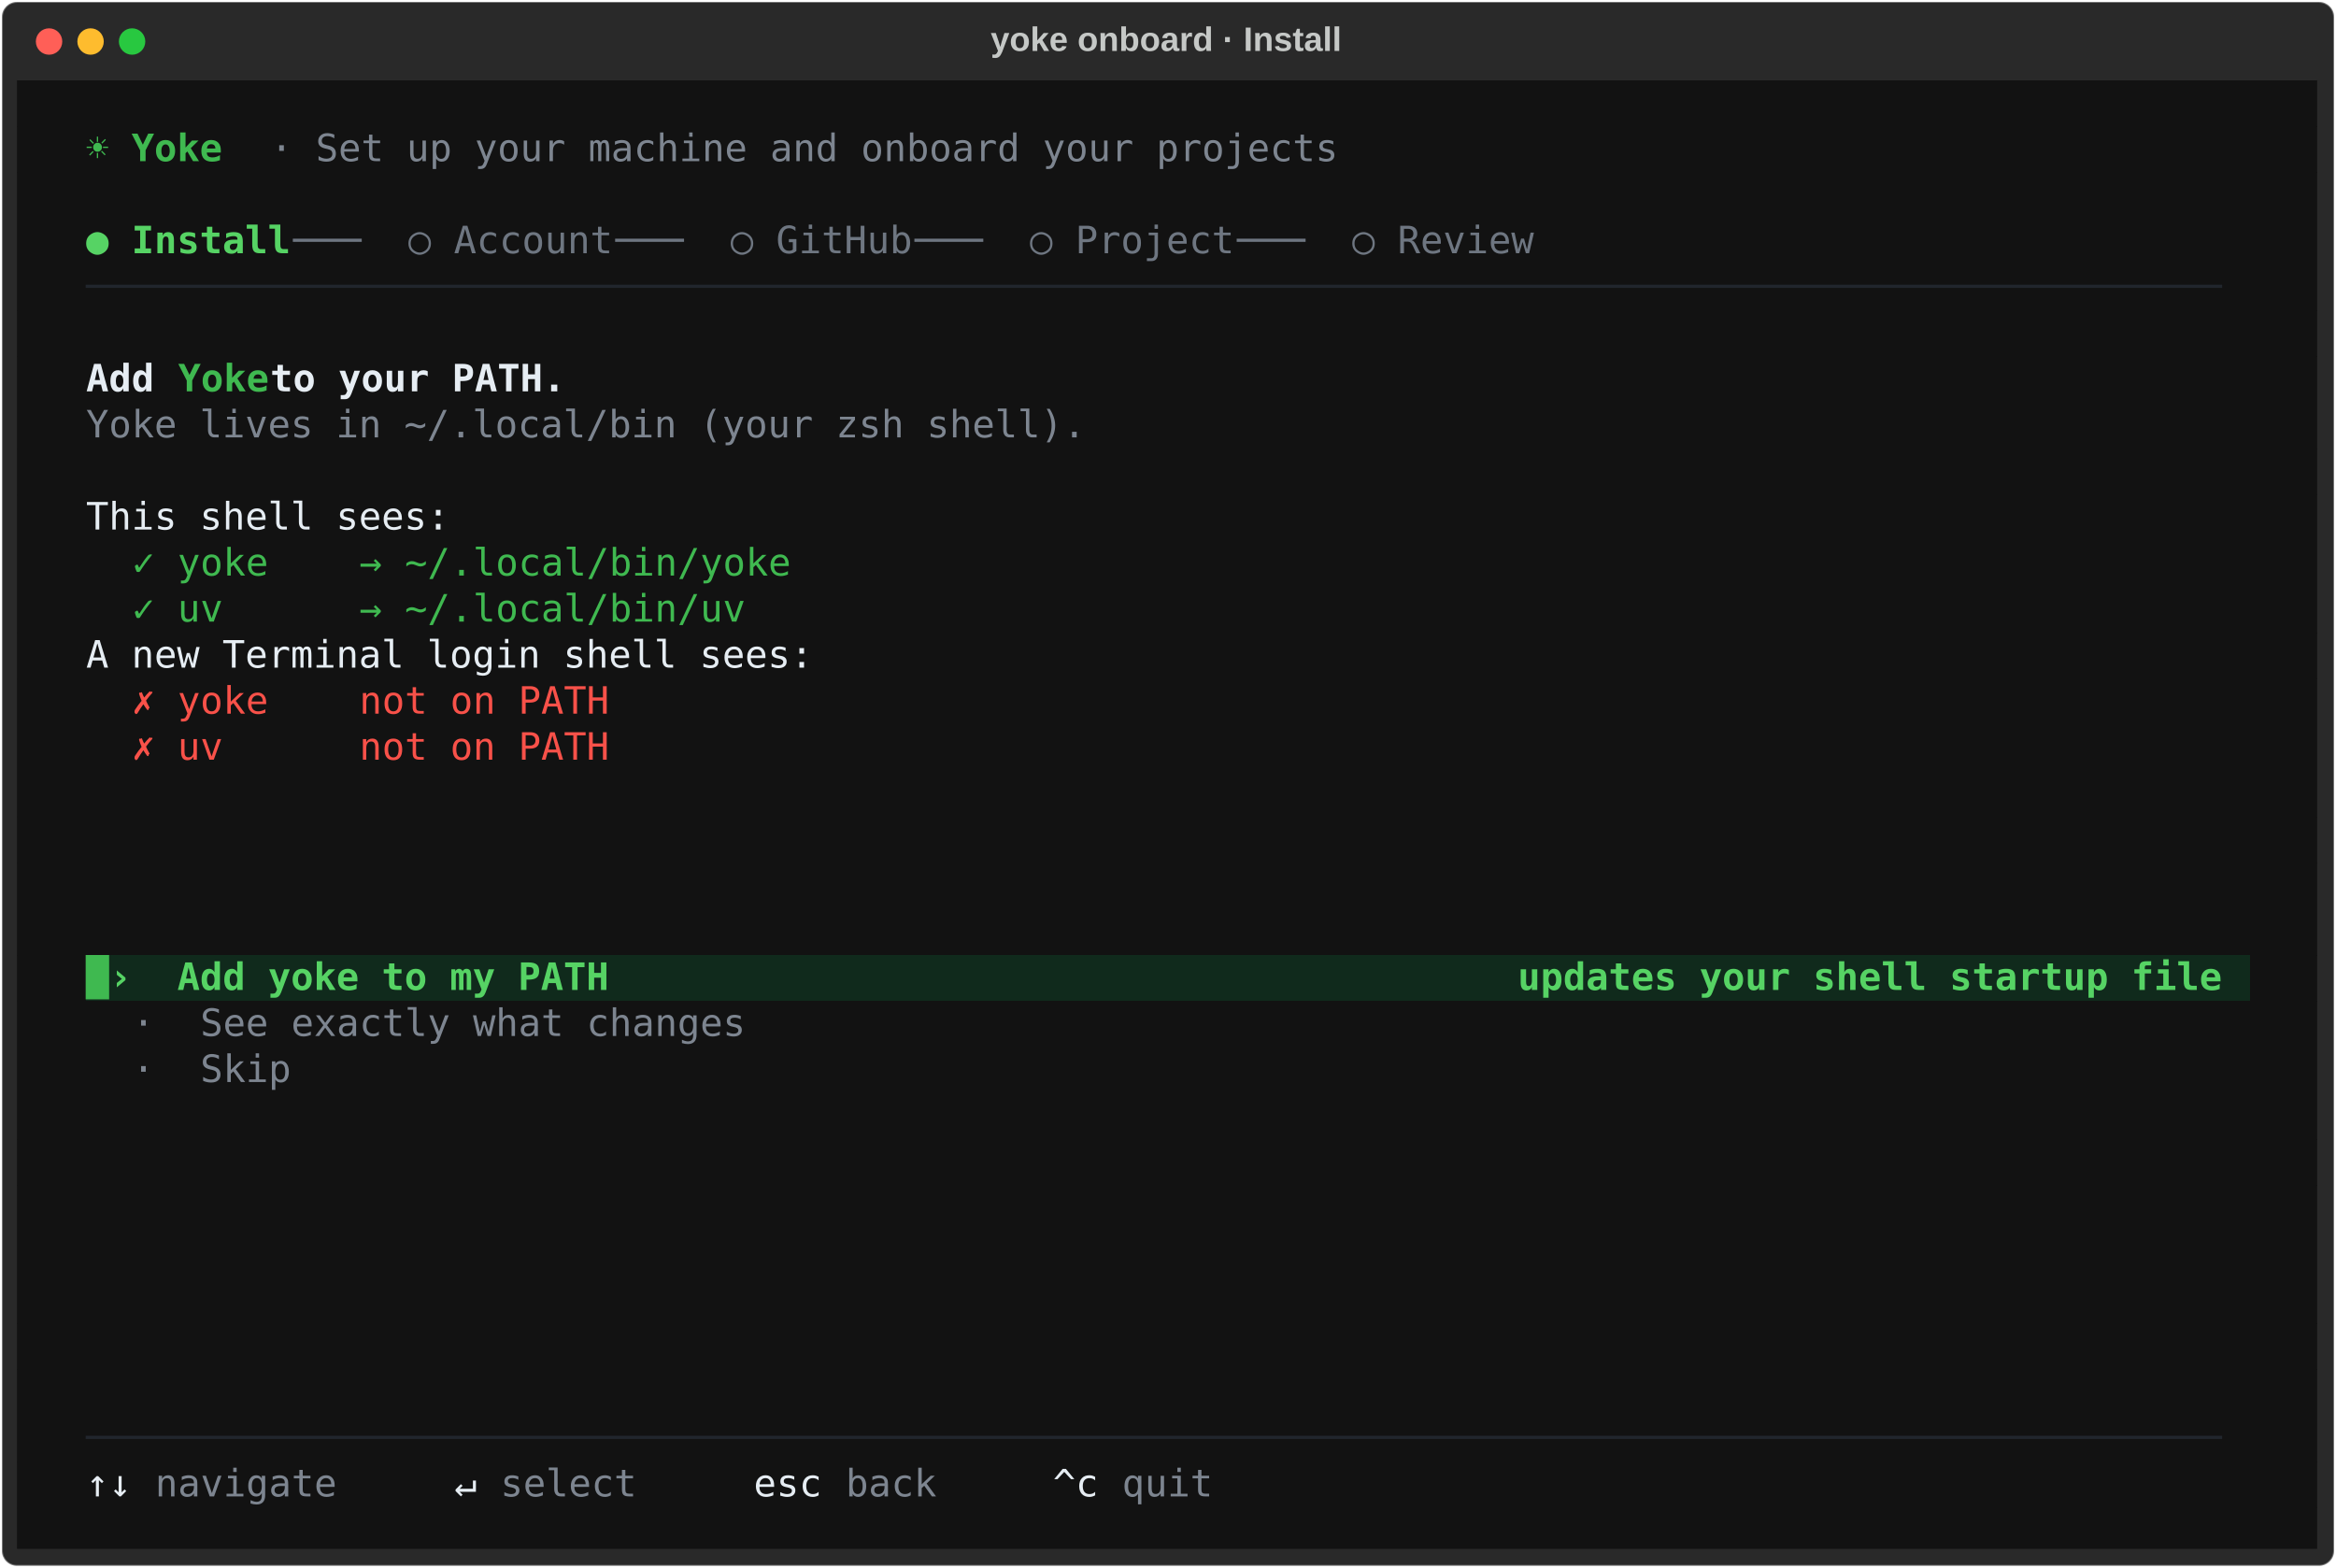
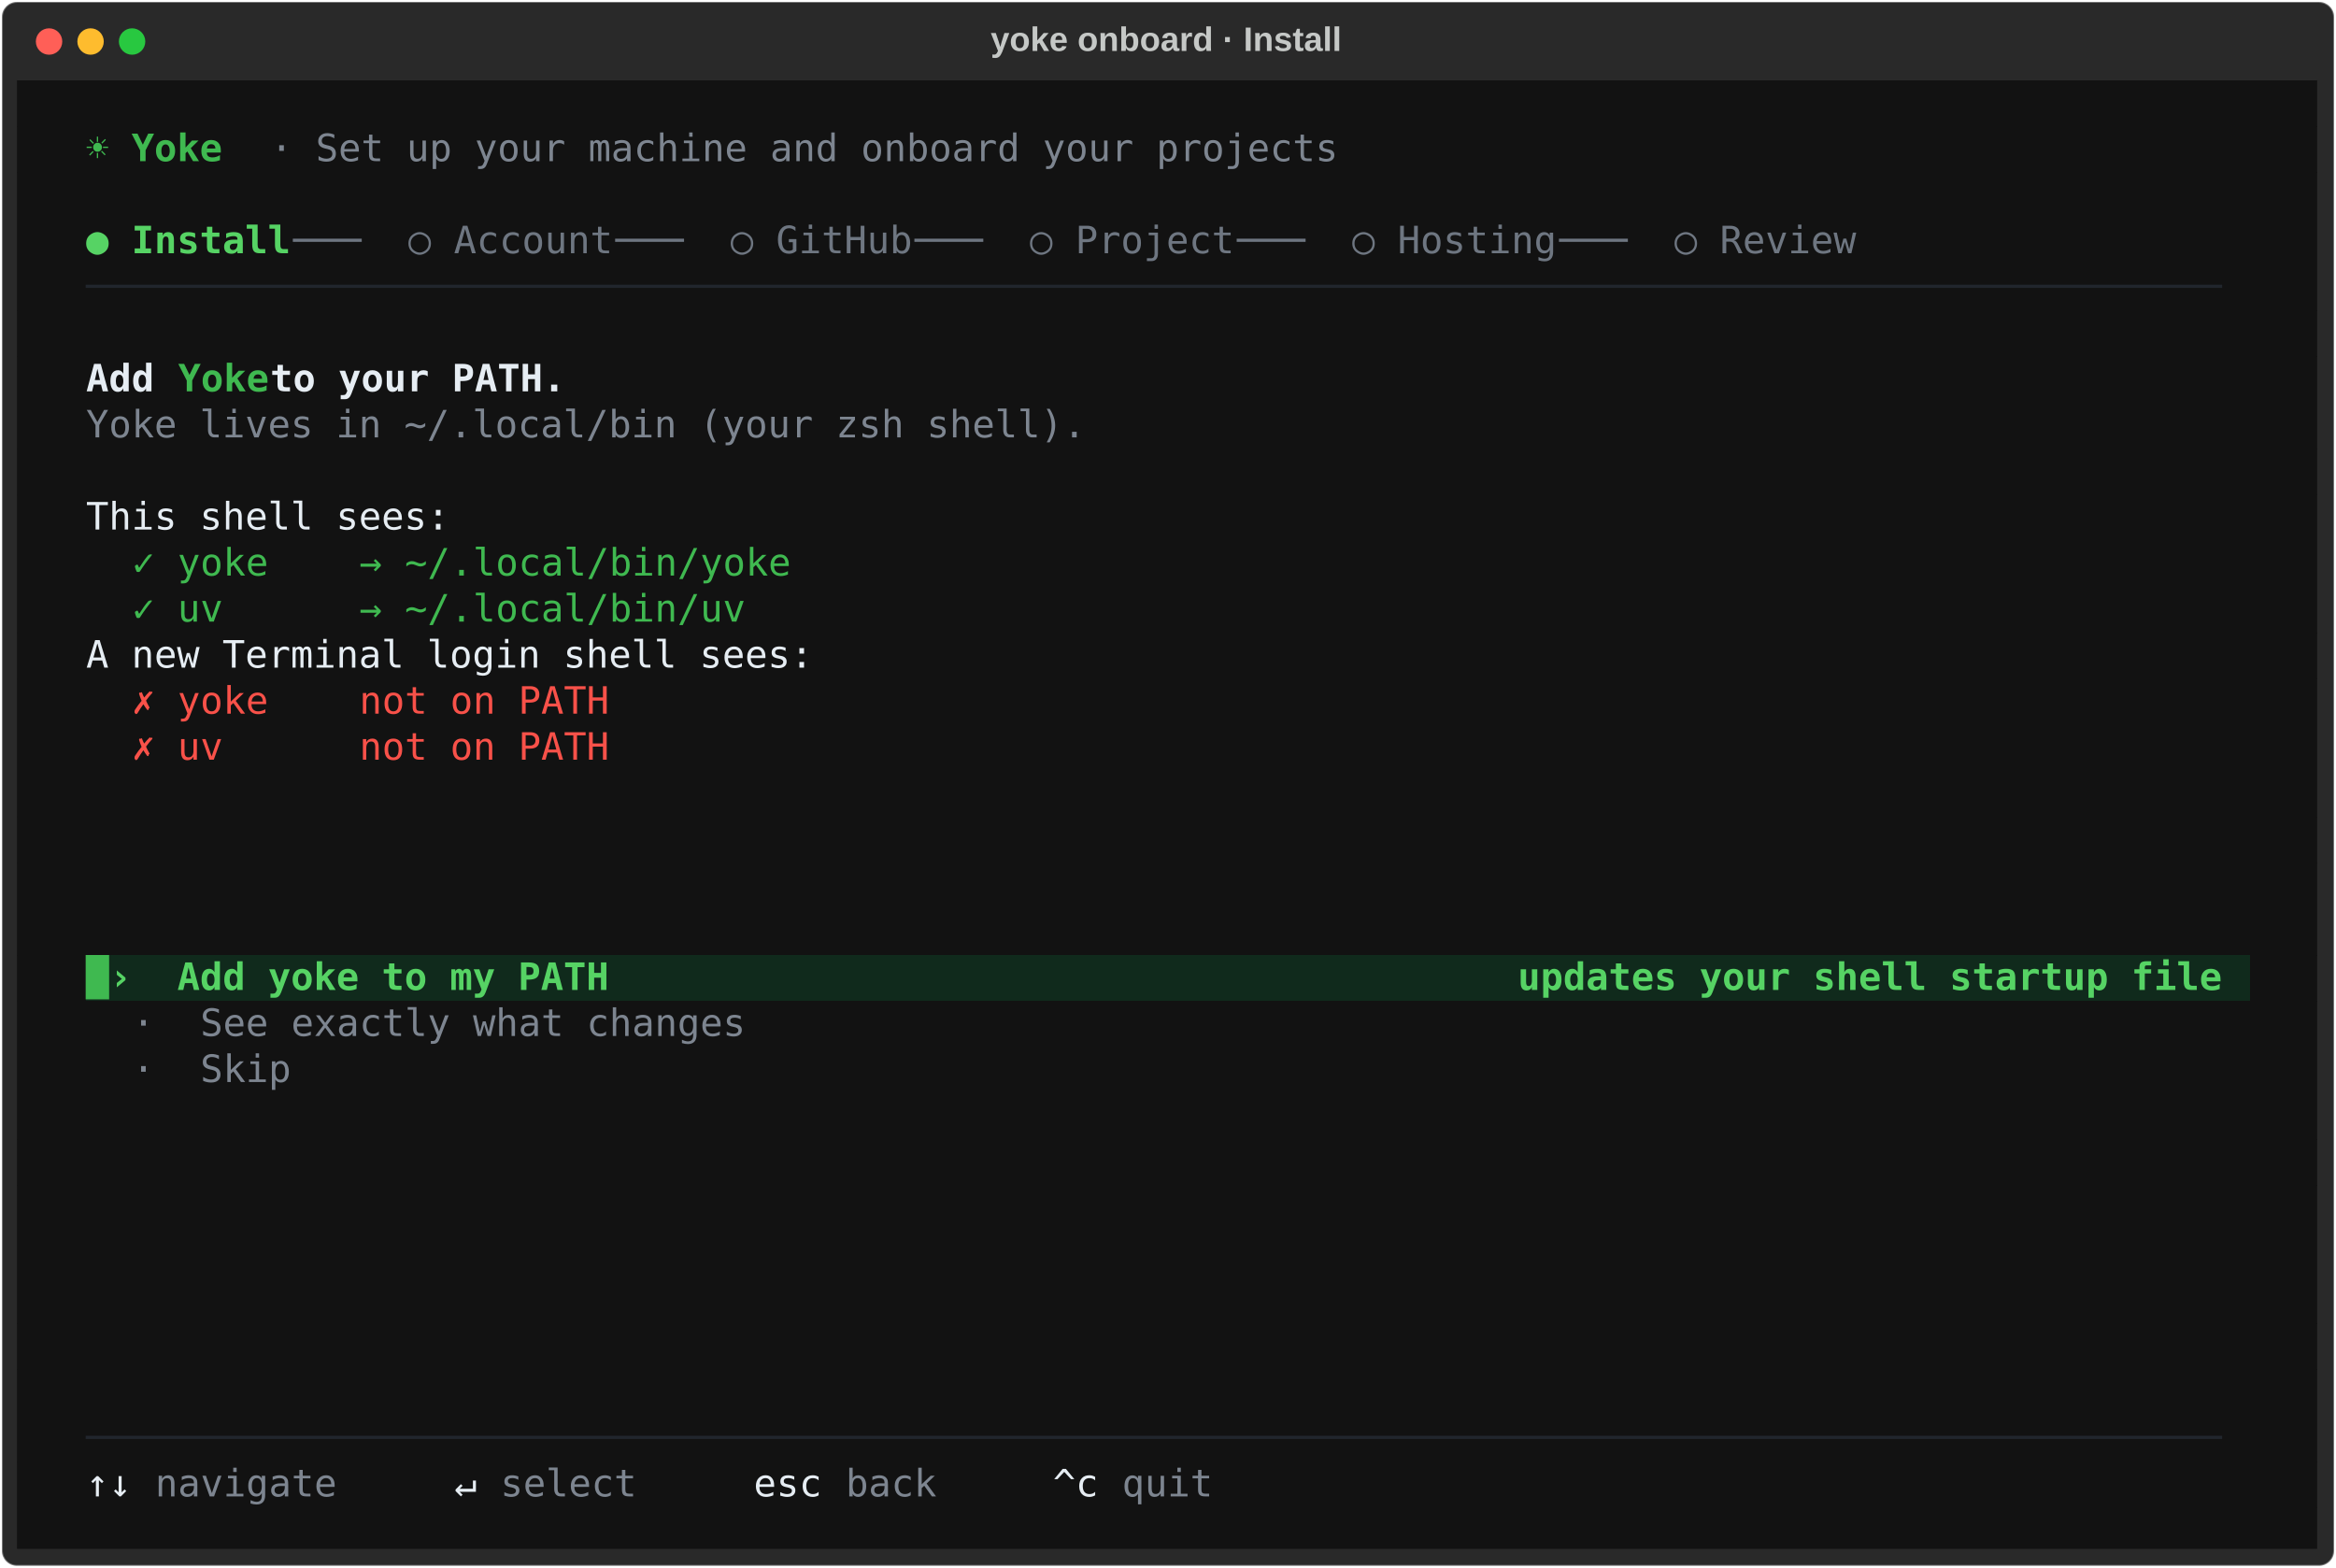
<svg xmlns="http://www.w3.org/2000/svg" class="rich-terminal" viewBox="0 0 1238 830.8">
  <style>

    @font-face {
        font-family: "Fira Code";
        src: local("FiraCode-Regular"),
                url("https://cdnjs.cloudflare.com/ajax/libs/firacode/{{VERSION}}/woff2/FiraCode-Regular.woff2") format("woff2"),
                url("https://cdnjs.cloudflare.com/ajax/libs/firacode/{{VERSION}}/woff/FiraCode-Regular.woff") format("woff");
        font-style: normal;
        font-weight: 400;
    }
    @font-face {
        font-family: "Fira Code";
        src: local("FiraCode-Bold"),
                url("https://cdnjs.cloudflare.com/ajax/libs/firacode/{{VERSION}}/woff2/FiraCode-Bold.woff2") format("woff2"),
                url("https://cdnjs.cloudflare.com/ajax/libs/firacode/{{VERSION}}/woff/FiraCode-Bold.woff") format("woff");
        font-style: bold;
        font-weight: 700;
    }

    .terminal-YOKE-matrix {
        font-family: Fira Code, monospace;
        font-size: 20px;
        line-height: 24.4px;
        font-variant-east-asian: full-width;
    }

    .terminal-YOKE-title {
        font-size: 18px;
        font-weight: bold;
        font-family: arial;
    }

-     .terminal-YOKE-r1 { fill: #c5c8c6 }
.terminal-YOKE-r2 { fill: #3fb950;font-weight: bold }
.terminal-YOKE-r3 { fill: #e6edf3 }
.terminal-YOKE-r4 { fill: #7d8590 }
.terminal-YOKE-r5 { fill: #56d364;font-weight: bold }
.terminal-YOKE-r6 { fill: #6e7681 }
.terminal-YOKE-r7 { fill: #21262d }
.terminal-YOKE-r8 { fill: #e6edf3;font-weight: bold }
.terminal-YOKE-r9 { fill: #3fb950 }
.terminal-YOKE-r10 { fill: #f85149 }
- .terminal-YOKE-r11 { fill: #00ff00 }
    </style>
  <defs>
    <clipPath id="terminal-YOKE-clip-terminal">
      <rect x="0" y="0" width="1219.0" height="779.8" />
    </clipPath>
    <clipPath id="terminal-YOKE-line-0">
      <rect x="0" y="1.5" width="1220" height="24.65" />
    </clipPath>
    <clipPath id="terminal-YOKE-line-1">
      <rect x="0" y="25.9" width="1220" height="24.65" />
    </clipPath>
    <clipPath id="terminal-YOKE-line-2">
      <rect x="0" y="50.3" width="1220" height="24.65" />
    </clipPath>
    <clipPath id="terminal-YOKE-line-3">
      <rect x="0" y="74.7" width="1220" height="24.65" />
    </clipPath>
    <clipPath id="terminal-YOKE-line-4">
      <rect x="0" y="99.1" width="1220" height="24.65" />
    </clipPath>
    <clipPath id="terminal-YOKE-line-5">
      <rect x="0" y="123.5" width="1220" height="24.65" />
    </clipPath>
    <clipPath id="terminal-YOKE-line-6">
      <rect x="0" y="147.9" width="1220" height="24.65" />
    </clipPath>
    <clipPath id="terminal-YOKE-line-7">
      <rect x="0" y="172.3" width="1220" height="24.65" />
    </clipPath>
    <clipPath id="terminal-YOKE-line-8">
      <rect x="0" y="196.7" width="1220" height="24.65" />
    </clipPath>
    <clipPath id="terminal-YOKE-line-9">
      <rect x="0" y="221.1" width="1220" height="24.65" />
    </clipPath>
    <clipPath id="terminal-YOKE-line-10">
      <rect x="0" y="245.5" width="1220" height="24.65" />
    </clipPath>
    <clipPath id="terminal-YOKE-line-11">
      <rect x="0" y="269.9" width="1220" height="24.65" />
    </clipPath>
    <clipPath id="terminal-YOKE-line-12">
      <rect x="0" y="294.3" width="1220" height="24.65" />
    </clipPath>
    <clipPath id="terminal-YOKE-line-13">
      <rect x="0" y="318.7" width="1220" height="24.65" />
    </clipPath>
    <clipPath id="terminal-YOKE-line-14">
      <rect x="0" y="343.1" width="1220" height="24.65" />
    </clipPath>
    <clipPath id="terminal-YOKE-line-15">
      <rect x="0" y="367.5" width="1220" height="24.65" />
    </clipPath>
    <clipPath id="terminal-YOKE-line-16">
      <rect x="0" y="391.9" width="1220" height="24.65" />
    </clipPath>
    <clipPath id="terminal-YOKE-line-17">
      <rect x="0" y="416.3" width="1220" height="24.65" />
    </clipPath>
    <clipPath id="terminal-YOKE-line-18">
      <rect x="0" y="440.7" width="1220" height="24.65" />
    </clipPath>
    <clipPath id="terminal-YOKE-line-19">
      <rect x="0" y="465.1" width="1220" height="24.65" />
    </clipPath>
    <clipPath id="terminal-YOKE-line-20">
      <rect x="0" y="489.5" width="1220" height="24.65" />
    </clipPath>
    <clipPath id="terminal-YOKE-line-21">
      <rect x="0" y="513.9" width="1220" height="24.65" />
    </clipPath>
    <clipPath id="terminal-YOKE-line-22">
      <rect x="0" y="538.3" width="1220" height="24.65" />
    </clipPath>
    <clipPath id="terminal-YOKE-line-23">
      <rect x="0" y="562.7" width="1220" height="24.65" />
    </clipPath>
    <clipPath id="terminal-YOKE-line-24">
      <rect x="0" y="587.1" width="1220" height="24.65" />
    </clipPath>
    <clipPath id="terminal-YOKE-line-25">
      <rect x="0" y="611.5" width="1220" height="24.65" />
    </clipPath>
    <clipPath id="terminal-YOKE-line-26">
      <rect x="0" y="635.9" width="1220" height="24.65" />
    </clipPath>
    <clipPath id="terminal-YOKE-line-27">
      <rect x="0" y="660.3" width="1220" height="24.65" />
    </clipPath>
    <clipPath id="terminal-YOKE-line-28">
      <rect x="0" y="684.7" width="1220" height="24.65" />
    </clipPath>
    <clipPath id="terminal-YOKE-line-29">
      <rect x="0" y="709.1" width="1220" height="24.65" />
    </clipPath>
    <clipPath id="terminal-YOKE-line-30">
      <rect x="0" y="733.5" width="1220" height="24.65" />
    </clipPath>
  </defs>
  <rect fill="#292929" stroke="rgba(255,255,255,0.35)" stroke-width="1" x="1" y="1" width="1236" height="828.8" rx="8" />
  <text class="terminal-YOKE-title" fill="#c5c8c6" text-anchor="middle" x="618" y="27">yoke onboard · Install</text>
  <g transform="translate(26,22)">
    <circle cx="0" cy="0" r="7" fill="#ff5f57" />
    <circle cx="22" cy="0" r="7" fill="#febc2e" />
    <circle cx="44" cy="0" r="7" fill="#28c840" />
  </g>
  <g transform="translate(9, 41)" clip-path="url(#terminal-YOKE-clip-terminal)">
    <rect fill="#121212" x="0" y="1.5" width="1220" height="24.65" shape-rendering="crispEdges" />
    <rect fill="#121212" x="0" y="25.9" width="36.6" height="24.65" shape-rendering="crispEdges" />
    <rect fill="#121212" x="36.6" y="25.9" width="73.2" height="24.65" shape-rendering="crispEdges" />
    <rect fill="#121212" x="109.8" y="25.9" width="24.4" height="24.65" shape-rendering="crispEdges" />
    <rect fill="#121212" x="134.2" y="25.9" width="573.4" height="24.65" shape-rendering="crispEdges" />
    <rect fill="#121212" x="707.6" y="25.9" width="512.4" height="24.65" shape-rendering="crispEdges" />
    <rect fill="#121212" x="0" y="50.3" width="1220" height="24.65" shape-rendering="crispEdges" />
    <rect fill="#121212" x="0" y="74.7" width="36.6" height="24.65" shape-rendering="crispEdges" />
    <rect fill="#121212" x="36.6" y="74.7" width="109.8" height="24.65" shape-rendering="crispEdges" />
    <rect fill="#121212" x="146.4" y="74.7" width="61" height="24.65" shape-rendering="crispEdges" />
    <rect fill="#121212" x="207.4" y="74.7" width="109.8" height="24.65" shape-rendering="crispEdges" />
    <rect fill="#121212" x="317.2" y="74.7" width="61" height="24.65" shape-rendering="crispEdges" />
    <rect fill="#121212" x="378.2" y="74.7" width="97.6" height="24.65" shape-rendering="crispEdges" />
    <rect fill="#121212" x="475.8" y="74.7" width="61" height="24.65" shape-rendering="crispEdges" />
    <rect fill="#121212" x="536.8" y="74.7" width="109.8" height="24.65" shape-rendering="crispEdges" />
    <rect fill="#121212" x="646.6" y="74.7" width="61" height="24.65" shape-rendering="crispEdges" />
-     <rect fill="#121212" x="707.6" y="74.7" width="97.6" height="24.65" shape-rendering="crispEdges" />
-     <rect fill="#121212" x="805.2" y="74.7" width="414.8" height="24.65" shape-rendering="crispEdges" />
+     <rect fill="#121212" x="707.6" y="74.7" width="109.8" height="24.65" shape-rendering="crispEdges" />
+     <rect fill="#121212" x="817.4" y="74.7" width="61" height="24.65" shape-rendering="crispEdges" />
+     <rect fill="#121212" x="878.4" y="74.7" width="97.6" height="24.65" shape-rendering="crispEdges" />
+     <rect fill="#121212" x="976" y="74.7" width="244" height="24.65" shape-rendering="crispEdges" />
    <rect fill="#121212" x="0" y="99.1" width="36.6" height="24.65" shape-rendering="crispEdges" />
    <rect fill="#121212" x="36.6" y="99.1" width="1146.8" height="24.65" shape-rendering="crispEdges" />
    <rect fill="#121212" x="1183.4" y="99.1" width="36.6" height="24.65" shape-rendering="crispEdges" />
    <rect fill="#121212" x="0" y="123.5" width="1220" height="24.65" shape-rendering="crispEdges" />
    <rect fill="#121212" x="0" y="147.9" width="36.6" height="24.65" shape-rendering="crispEdges" />
    <rect fill="#121212" x="36.6" y="147.9" width="48.8" height="24.65" shape-rendering="crispEdges" />
    <rect fill="#121212" x="85.4" y="147.9" width="48.8" height="24.65" shape-rendering="crispEdges" />
    <rect fill="#121212" x="134.2" y="147.9" width="170.8" height="24.65" shape-rendering="crispEdges" />
    <rect fill="#121212" x="305" y="147.9" width="915" height="24.65" shape-rendering="crispEdges" />
    <rect fill="#121212" x="0" y="172.3" width="36.6" height="24.65" shape-rendering="crispEdges" />
    <rect fill="#121212" x="36.6" y="172.3" width="536.8" height="24.65" shape-rendering="crispEdges" />
    <rect fill="#121212" x="573.4" y="172.3" width="610" height="24.65" shape-rendering="crispEdges" />
    <rect fill="#121212" x="1183.4" y="172.3" width="36.6" height="24.65" shape-rendering="crispEdges" />
    <rect fill="#121212" x="0" y="196.7" width="36.6" height="24.65" shape-rendering="crispEdges" />
    <rect fill="#121212" x="36.6" y="196.7" width="0" height="24.65" shape-rendering="crispEdges" />
    <rect fill="#121212" x="36.6" y="196.7" width="1183.4" height="24.65" shape-rendering="crispEdges" />
    <rect fill="#121212" x="0" y="221.1" width="36.6" height="24.65" shape-rendering="crispEdges" />
    <rect fill="#121212" x="36.6" y="221.1" width="195.2" height="24.65" shape-rendering="crispEdges" />
    <rect fill="#121212" x="231.8" y="221.1" width="988.2" height="24.65" shape-rendering="crispEdges" />
    <rect fill="#121212" x="0" y="245.5" width="36.6" height="24.65" shape-rendering="crispEdges" />
    <rect fill="#121212" x="36.6" y="245.5" width="24.4" height="24.65" shape-rendering="crispEdges" />
    <rect fill="#121212" x="61" y="245.5" width="353.8" height="24.65" shape-rendering="crispEdges" />
    <rect fill="#121212" x="414.8" y="245.5" width="805.2" height="24.65" shape-rendering="crispEdges" />
    <rect fill="#121212" x="0" y="269.9" width="36.6" height="24.65" shape-rendering="crispEdges" />
    <rect fill="#121212" x="36.6" y="269.9" width="24.4" height="24.65" shape-rendering="crispEdges" />
    <rect fill="#121212" x="61" y="269.9" width="329.4" height="24.65" shape-rendering="crispEdges" />
    <rect fill="#121212" x="390.4" y="269.9" width="829.6" height="24.65" shape-rendering="crispEdges" />
    <rect fill="#121212" x="0" y="294.3" width="36.6" height="24.65" shape-rendering="crispEdges" />
    <rect fill="#121212" x="36.6" y="294.3" width="390.4" height="24.65" shape-rendering="crispEdges" />
    <rect fill="#121212" x="427" y="294.3" width="793" height="24.65" shape-rendering="crispEdges" />
    <rect fill="#121212" x="0" y="318.7" width="36.6" height="24.65" shape-rendering="crispEdges" />
    <rect fill="#121212" x="36.6" y="318.7" width="24.4" height="24.65" shape-rendering="crispEdges" />
    <rect fill="#121212" x="61" y="318.7" width="256.2" height="24.65" shape-rendering="crispEdges" />
    <rect fill="#121212" x="317.2" y="318.7" width="902.8" height="24.65" shape-rendering="crispEdges" />
    <rect fill="#121212" x="0" y="343.1" width="36.6" height="24.65" shape-rendering="crispEdges" />
    <rect fill="#121212" x="36.6" y="343.1" width="24.4" height="24.65" shape-rendering="crispEdges" />
    <rect fill="#121212" x="61" y="343.1" width="256.2" height="24.65" shape-rendering="crispEdges" />
    <rect fill="#121212" x="317.2" y="343.1" width="902.8" height="24.65" shape-rendering="crispEdges" />
    <rect fill="#121212" x="0" y="367.5" width="36.6" height="24.65" shape-rendering="crispEdges" />
    <rect fill="#121212" x="36.6" y="367.5" width="0" height="24.65" shape-rendering="crispEdges" />
    <rect fill="#121212" x="36.6" y="367.5" width="1183.4" height="24.65" shape-rendering="crispEdges" />
    <rect fill="#121212" x="0" y="391.9" width="36.6" height="24.65" shape-rendering="crispEdges" />
    <rect fill="#121212" x="36.6" y="391.9" width="0" height="24.65" shape-rendering="crispEdges" />
    <rect fill="#121212" x="36.6" y="391.9" width="1183.4" height="24.65" shape-rendering="crispEdges" />
    <rect fill="#121212" x="0" y="416.3" width="36.6" height="24.65" shape-rendering="crispEdges" />
    <rect fill="#121212" x="36.6" y="416.3" width="0" height="24.65" shape-rendering="crispEdges" />
    <rect fill="#121212" x="36.6" y="416.3" width="1146.8" height="24.65" shape-rendering="crispEdges" />
    <rect fill="#121212" x="1183.4" y="416.3" width="36.6" height="24.65" shape-rendering="crispEdges" />
    <rect fill="#121212" x="0" y="440.7" width="36.6" height="24.65" shape-rendering="crispEdges" />
    <rect fill="#121212" x="36.6" y="440.7" width="0" height="24.65" shape-rendering="crispEdges" />
    <rect fill="#121212" x="36.6" y="440.7" width="1183.4" height="24.65" shape-rendering="crispEdges" />
    <rect fill="#121212" x="0" y="465.1" width="36.6" height="24.65" shape-rendering="crispEdges" />
    <rect fill="#102a1c" x="36.6" y="465.1" width="12.2" height="24.65" shape-rendering="crispEdges" />
    <rect fill="#102a1c" x="48.8" y="465.1" width="1134.6" height="24.65" shape-rendering="crispEdges" />
    <rect fill="#121212" x="1183.4" y="465.1" width="36.6" height="24.65" shape-rendering="crispEdges" />
    <rect fill="#121212" x="0" y="489.5" width="36.6" height="24.65" shape-rendering="crispEdges" />
    <rect fill="#121212" x="36.6" y="489.5" width="12.2" height="24.65" shape-rendering="crispEdges" />
    <rect fill="#121212" x="48.8" y="489.5" width="12.2" height="24.65" shape-rendering="crispEdges" />
    <rect fill="#121212" x="61" y="489.5" width="1122.4" height="24.65" shape-rendering="crispEdges" />
    <rect fill="#121212" x="1183.4" y="489.5" width="36.6" height="24.65" shape-rendering="crispEdges" />
    <rect fill="#121212" x="0" y="513.9" width="36.6" height="24.65" shape-rendering="crispEdges" />
    <rect fill="#121212" x="36.6" y="513.9" width="12.2" height="24.65" shape-rendering="crispEdges" />
    <rect fill="#121212" x="48.8" y="513.9" width="12.2" height="24.65" shape-rendering="crispEdges" />
    <rect fill="#121212" x="61" y="513.9" width="1122.4" height="24.65" shape-rendering="crispEdges" />
    <rect fill="#121212" x="1183.4" y="513.9" width="36.6" height="24.65" shape-rendering="crispEdges" />
    <rect fill="#121212" x="0" y="538.3" width="36.6" height="24.65" shape-rendering="crispEdges" />
    <rect fill="#121212" x="36.6" y="538.3" width="1183.4" height="24.65" shape-rendering="crispEdges" />
    <rect fill="#121212" x="0" y="562.7" width="36.6" height="24.65" shape-rendering="crispEdges" />
    <rect fill="#121212" x="36.6" y="562.7" width="1183.4" height="24.65" shape-rendering="crispEdges" />
    <rect fill="#121212" x="0" y="587.1" width="36.6" height="24.65" shape-rendering="crispEdges" />
    <rect fill="#121212" x="36.6" y="587.1" width="1183.4" height="24.65" shape-rendering="crispEdges" />
    <rect fill="#121212" x="0" y="611.5" width="36.6" height="24.65" shape-rendering="crispEdges" />
    <rect fill="#121212" x="36.6" y="611.5" width="1183.4" height="24.65" shape-rendering="crispEdges" />
    <rect fill="#121212" x="0" y="635.9" width="36.6" height="24.65" shape-rendering="crispEdges" />
    <rect fill="#121212" x="36.6" y="635.9" width="1183.4" height="24.65" shape-rendering="crispEdges" />
    <rect fill="#121212" x="0" y="660.3" width="36.6" height="24.65" shape-rendering="crispEdges" />
    <rect fill="#121212" x="36.6" y="660.3" width="1183.4" height="24.65" shape-rendering="crispEdges" />
    <rect fill="#121212" x="0" y="684.7" width="36.6" height="24.65" shape-rendering="crispEdges" />
    <rect fill="#121212" x="36.6" y="684.7" width="1183.4" height="24.65" shape-rendering="crispEdges" />
    <rect fill="#121212" x="0" y="709.1" width="36.6" height="24.65" shape-rendering="crispEdges" />
    <rect fill="#121212" x="36.6" y="709.1" width="1146.8" height="24.65" shape-rendering="crispEdges" />
    <rect fill="#121212" x="1183.4" y="709.1" width="36.6" height="24.65" shape-rendering="crispEdges" />
    <rect fill="#121212" x="0" y="733.5" width="36.6" height="24.65" shape-rendering="crispEdges" />
    <rect fill="#121212" x="36.6" y="733.5" width="24.4" height="24.65" shape-rendering="crispEdges" />
    <rect fill="#121212" x="61" y="733.5" width="12.2" height="24.65" shape-rendering="crispEdges" />
    <rect fill="#121212" x="73.2" y="733.5" width="97.6" height="24.65" shape-rendering="crispEdges" />
    <rect fill="#121212" x="170.8" y="733.5" width="61" height="24.65" shape-rendering="crispEdges" />
    <rect fill="#121212" x="231.8" y="733.5" width="12.2" height="24.65" shape-rendering="crispEdges" />
    <rect fill="#121212" x="244" y="733.5" width="12.2" height="24.65" shape-rendering="crispEdges" />
    <rect fill="#121212" x="256.2" y="733.5" width="73.2" height="24.65" shape-rendering="crispEdges" />
    <rect fill="#121212" x="329.4" y="733.5" width="61" height="24.65" shape-rendering="crispEdges" />
    <rect fill="#121212" x="390.4" y="733.5" width="36.6" height="24.65" shape-rendering="crispEdges" />
    <rect fill="#121212" x="427" y="733.5" width="12.2" height="24.65" shape-rendering="crispEdges" />
    <rect fill="#121212" x="439.2" y="733.5" width="48.8" height="24.65" shape-rendering="crispEdges" />
    <rect fill="#121212" x="488" y="733.5" width="61" height="24.65" shape-rendering="crispEdges" />
    <rect fill="#121212" x="549" y="733.5" width="24.4" height="24.65" shape-rendering="crispEdges" />
    <rect fill="#121212" x="573.4" y="733.5" width="12.2" height="24.65" shape-rendering="crispEdges" />
    <rect fill="#121212" x="585.6" y="733.5" width="48.8" height="24.65" shape-rendering="crispEdges" />
    <rect fill="#121212" x="634.4" y="733.5" width="585.6" height="24.65" shape-rendering="crispEdges" />
    <rect fill="#121212" x="0" y="757.9" width="1220" height="24.65" shape-rendering="crispEdges" />
    <g class="terminal-YOKE-matrix">
-       <text class="terminal-YOKE-r1" x="1220" y="20" textLength="12.2" clip-path="url(#terminal-YOKE-line-0)">
- </text>
      <text class="terminal-YOKE-r2" x="36.6" y="44.4" textLength="73.2" clip-path="url(#terminal-YOKE-line-1)">☀ Yoke</text>
      <text class="terminal-YOKE-r4" x="134.2" y="44.4" textLength="573.4" clip-path="url(#terminal-YOKE-line-1)">· Set up your machine and onboard your projects</text>
-       <text class="terminal-YOKE-r1" x="1220" y="44.4" textLength="12.2" clip-path="url(#terminal-YOKE-line-1)">
- </text>
-       <text class="terminal-YOKE-r1" x="1220" y="68.8" textLength="12.2" clip-path="url(#terminal-YOKE-line-2)">
- </text>
      <text class="terminal-YOKE-r5" x="36.6" y="93.2" textLength="109.8" clip-path="url(#terminal-YOKE-line-3)">● Install</text>
      <text class="terminal-YOKE-r6" x="146.4" y="93.2" textLength="61" clip-path="url(#terminal-YOKE-line-3)"> ─── </text>
      <text class="terminal-YOKE-r6" x="207.4" y="93.2" textLength="109.8" clip-path="url(#terminal-YOKE-line-3)">○ Account</text>
      <text class="terminal-YOKE-r6" x="317.2" y="93.2" textLength="61" clip-path="url(#terminal-YOKE-line-3)"> ─── </text>
      <text class="terminal-YOKE-r6" x="378.2" y="93.2" textLength="97.6" clip-path="url(#terminal-YOKE-line-3)">○ GitHub</text>
      <text class="terminal-YOKE-r6" x="475.8" y="93.2" textLength="61" clip-path="url(#terminal-YOKE-line-3)"> ─── </text>
      <text class="terminal-YOKE-r6" x="536.8" y="93.2" textLength="109.8" clip-path="url(#terminal-YOKE-line-3)">○ Project</text>
      <text class="terminal-YOKE-r6" x="646.6" y="93.2" textLength="61" clip-path="url(#terminal-YOKE-line-3)"> ─── </text>
-       <text class="terminal-YOKE-r6" x="707.6" y="93.2" textLength="97.6" clip-path="url(#terminal-YOKE-line-3)">○ Review</text>
-       <text class="terminal-YOKE-r1" x="1220" y="93.2" textLength="12.2" clip-path="url(#terminal-YOKE-line-3)">
- </text>
+       <text class="terminal-YOKE-r6" x="707.6" y="93.2" textLength="109.8" clip-path="url(#terminal-YOKE-line-3)">○ Hosting</text>
+       <text class="terminal-YOKE-r6" x="817.4" y="93.2" textLength="61" clip-path="url(#terminal-YOKE-line-3)"> ─── </text>
+       <text class="terminal-YOKE-r6" x="878.4" y="93.2" textLength="97.6" clip-path="url(#terminal-YOKE-line-3)">○ Review</text>
      <text class="terminal-YOKE-r7" x="36.6" y="117.6" textLength="1146.8" clip-path="url(#terminal-YOKE-line-4)">──────────────────────────────────────────────────────────────────────────────────────────────</text>
-       <text class="terminal-YOKE-r1" x="1220" y="117.6" textLength="12.2" clip-path="url(#terminal-YOKE-line-4)">
- </text>
-       <text class="terminal-YOKE-r1" x="1220" y="142" textLength="12.2" clip-path="url(#terminal-YOKE-line-5)">
- </text>
      <text class="terminal-YOKE-r8" x="36.6" y="166.4" textLength="48.8" clip-path="url(#terminal-YOKE-line-6)">Add </text>
      <text class="terminal-YOKE-r2" x="85.4" y="166.4" textLength="48.8" clip-path="url(#terminal-YOKE-line-6)">Yoke</text>
      <text class="terminal-YOKE-r8" x="134.2" y="166.4" textLength="170.8" clip-path="url(#terminal-YOKE-line-6)"> to your PATH.</text>
-       <text class="terminal-YOKE-r1" x="1220" y="166.4" textLength="12.2" clip-path="url(#terminal-YOKE-line-6)">
- </text>
      <text class="terminal-YOKE-r4" x="36.6" y="190.8" textLength="536.8" clip-path="url(#terminal-YOKE-line-7)">Yoke lives in ~/.local/bin (your zsh shell).</text>
-       <text class="terminal-YOKE-r1" x="1220" y="190.8" textLength="12.2" clip-path="url(#terminal-YOKE-line-7)">
- </text>
-       <text class="terminal-YOKE-r1" x="1220" y="215.2" textLength="12.2" clip-path="url(#terminal-YOKE-line-8)">
- </text>
      <text class="terminal-YOKE-r3" x="36.6" y="239.6" textLength="195.2" clip-path="url(#terminal-YOKE-line-9)">This shell sees:</text>
-       <text class="terminal-YOKE-r1" x="1220" y="239.6" textLength="12.2" clip-path="url(#terminal-YOKE-line-9)">
- </text>
      <text class="terminal-YOKE-r9" x="61" y="264" textLength="353.8" clip-path="url(#terminal-YOKE-line-10)">✓ yoke    → ~/.local/bin/yoke</text>
-       <text class="terminal-YOKE-r1" x="1220" y="264" textLength="12.2" clip-path="url(#terminal-YOKE-line-10)">
- </text>
      <text class="terminal-YOKE-r9" x="61" y="288.4" textLength="329.4" clip-path="url(#terminal-YOKE-line-11)">✓ uv      → ~/.local/bin/uv</text>
-       <text class="terminal-YOKE-r1" x="1220" y="288.4" textLength="12.2" clip-path="url(#terminal-YOKE-line-11)">
- </text>
      <text class="terminal-YOKE-r3" x="36.6" y="312.8" textLength="390.4" clip-path="url(#terminal-YOKE-line-12)">A new Terminal login shell sees:</text>
-       <text class="terminal-YOKE-r1" x="1220" y="312.8" textLength="12.2" clip-path="url(#terminal-YOKE-line-12)">
- </text>
      <text class="terminal-YOKE-r10" x="61" y="337.2" textLength="256.2" clip-path="url(#terminal-YOKE-line-13)">✗ yoke    not on PATH</text>
-       <text class="terminal-YOKE-r1" x="1220" y="337.2" textLength="12.2" clip-path="url(#terminal-YOKE-line-13)">
- </text>
      <text class="terminal-YOKE-r10" x="61" y="361.6" textLength="256.2" clip-path="url(#terminal-YOKE-line-14)">✗ uv      not on PATH</text>
-       <text class="terminal-YOKE-r1" x="1220" y="361.6" textLength="12.2" clip-path="url(#terminal-YOKE-line-14)">
- </text>
-       <text class="terminal-YOKE-r1" x="1220" y="386" textLength="12.2" clip-path="url(#terminal-YOKE-line-15)">
- </text>
-       <text class="terminal-YOKE-r1" x="1220" y="410.4" textLength="12.2" clip-path="url(#terminal-YOKE-line-16)">
- </text>
-       <text class="terminal-YOKE-r1" x="1220" y="434.8" textLength="12.2" clip-path="url(#terminal-YOKE-line-17)">
- </text>
-       <text class="terminal-YOKE-r1" x="1220" y="459.2" textLength="12.2" clip-path="url(#terminal-YOKE-line-18)">
- </text>
      <text class="terminal-YOKE-r9" x="36.6" y="483.6" textLength="12.2" clip-path="url(#terminal-YOKE-line-19)">█</text>
      <text class="terminal-YOKE-r5" x="48.8" y="483.6" textLength="1134.6" clip-path="url(#terminal-YOKE-line-19)">›  Add yoke to my PATH                                        updates your shell startup file</text>
-       <text class="terminal-YOKE-r1" x="1220" y="483.6" textLength="12.2" clip-path="url(#terminal-YOKE-line-19)">
- </text>
      <text class="terminal-YOKE-r4" x="61" y="508" textLength="1122.4" clip-path="url(#terminal-YOKE-line-20)">·  See exactly what changes                                                                 </text>
-       <text class="terminal-YOKE-r1" x="1220" y="508" textLength="12.2" clip-path="url(#terminal-YOKE-line-20)">
- </text>
      <text class="terminal-YOKE-r4" x="61" y="532.4" textLength="1122.4" clip-path="url(#terminal-YOKE-line-21)">·  Skip                                                                                     </text>
-       <text class="terminal-YOKE-r1" x="1220" y="532.4" textLength="12.2" clip-path="url(#terminal-YOKE-line-21)">
- </text>
-       <text class="terminal-YOKE-r1" x="1220" y="556.8" textLength="12.2" clip-path="url(#terminal-YOKE-line-22)">
- </text>
-       <text class="terminal-YOKE-r1" x="1220" y="581.2" textLength="12.2" clip-path="url(#terminal-YOKE-line-23)">
- </text>
-       <text class="terminal-YOKE-r1" x="1220" y="605.6" textLength="12.2" clip-path="url(#terminal-YOKE-line-24)">
- </text>
-       <text class="terminal-YOKE-r1" x="1220" y="630" textLength="12.2" clip-path="url(#terminal-YOKE-line-25)">
- </text>
-       <text class="terminal-YOKE-r1" x="1220" y="654.4" textLength="12.2" clip-path="url(#terminal-YOKE-line-26)">
- </text>
-       <text class="terminal-YOKE-r1" x="1220" y="678.8" textLength="12.2" clip-path="url(#terminal-YOKE-line-27)">
- </text>
-       <text class="terminal-YOKE-r1" x="1220" y="703.2" textLength="12.2" clip-path="url(#terminal-YOKE-line-28)">
- </text>
      <text class="terminal-YOKE-r7" x="36.6" y="727.6" textLength="1146.8" clip-path="url(#terminal-YOKE-line-29)">──────────────────────────────────────────────────────────────────────────────────────────────</text>
-       <text class="terminal-YOKE-r1" x="1220" y="727.6" textLength="12.2" clip-path="url(#terminal-YOKE-line-29)">
- </text>
      <text class="terminal-YOKE-r3" x="36.6" y="752" textLength="24.4" clip-path="url(#terminal-YOKE-line-30)">↑↓</text>
      <text class="terminal-YOKE-r4" x="73.2" y="752" textLength="97.6" clip-path="url(#terminal-YOKE-line-30)">navigate</text>
      <text class="terminal-YOKE-r3" x="231.8" y="752" textLength="12.2" clip-path="url(#terminal-YOKE-line-30)">↵</text>
      <text class="terminal-YOKE-r4" x="256.2" y="752" textLength="73.2" clip-path="url(#terminal-YOKE-line-30)">select</text>
      <text class="terminal-YOKE-r3" x="390.4" y="752" textLength="36.6" clip-path="url(#terminal-YOKE-line-30)">esc</text>
      <text class="terminal-YOKE-r4" x="439.2" y="752" textLength="48.8" clip-path="url(#terminal-YOKE-line-30)">back</text>
      <text class="terminal-YOKE-r3" x="549" y="752" textLength="24.4" clip-path="url(#terminal-YOKE-line-30)">^c</text>
      <text class="terminal-YOKE-r4" x="585.6" y="752" textLength="48.8" clip-path="url(#terminal-YOKE-line-30)">quit</text>
-       <text class="terminal-YOKE-r1" x="1220" y="752" textLength="12.2" clip-path="url(#terminal-YOKE-line-30)">
- </text>
    </g>
  </g>
</svg>
